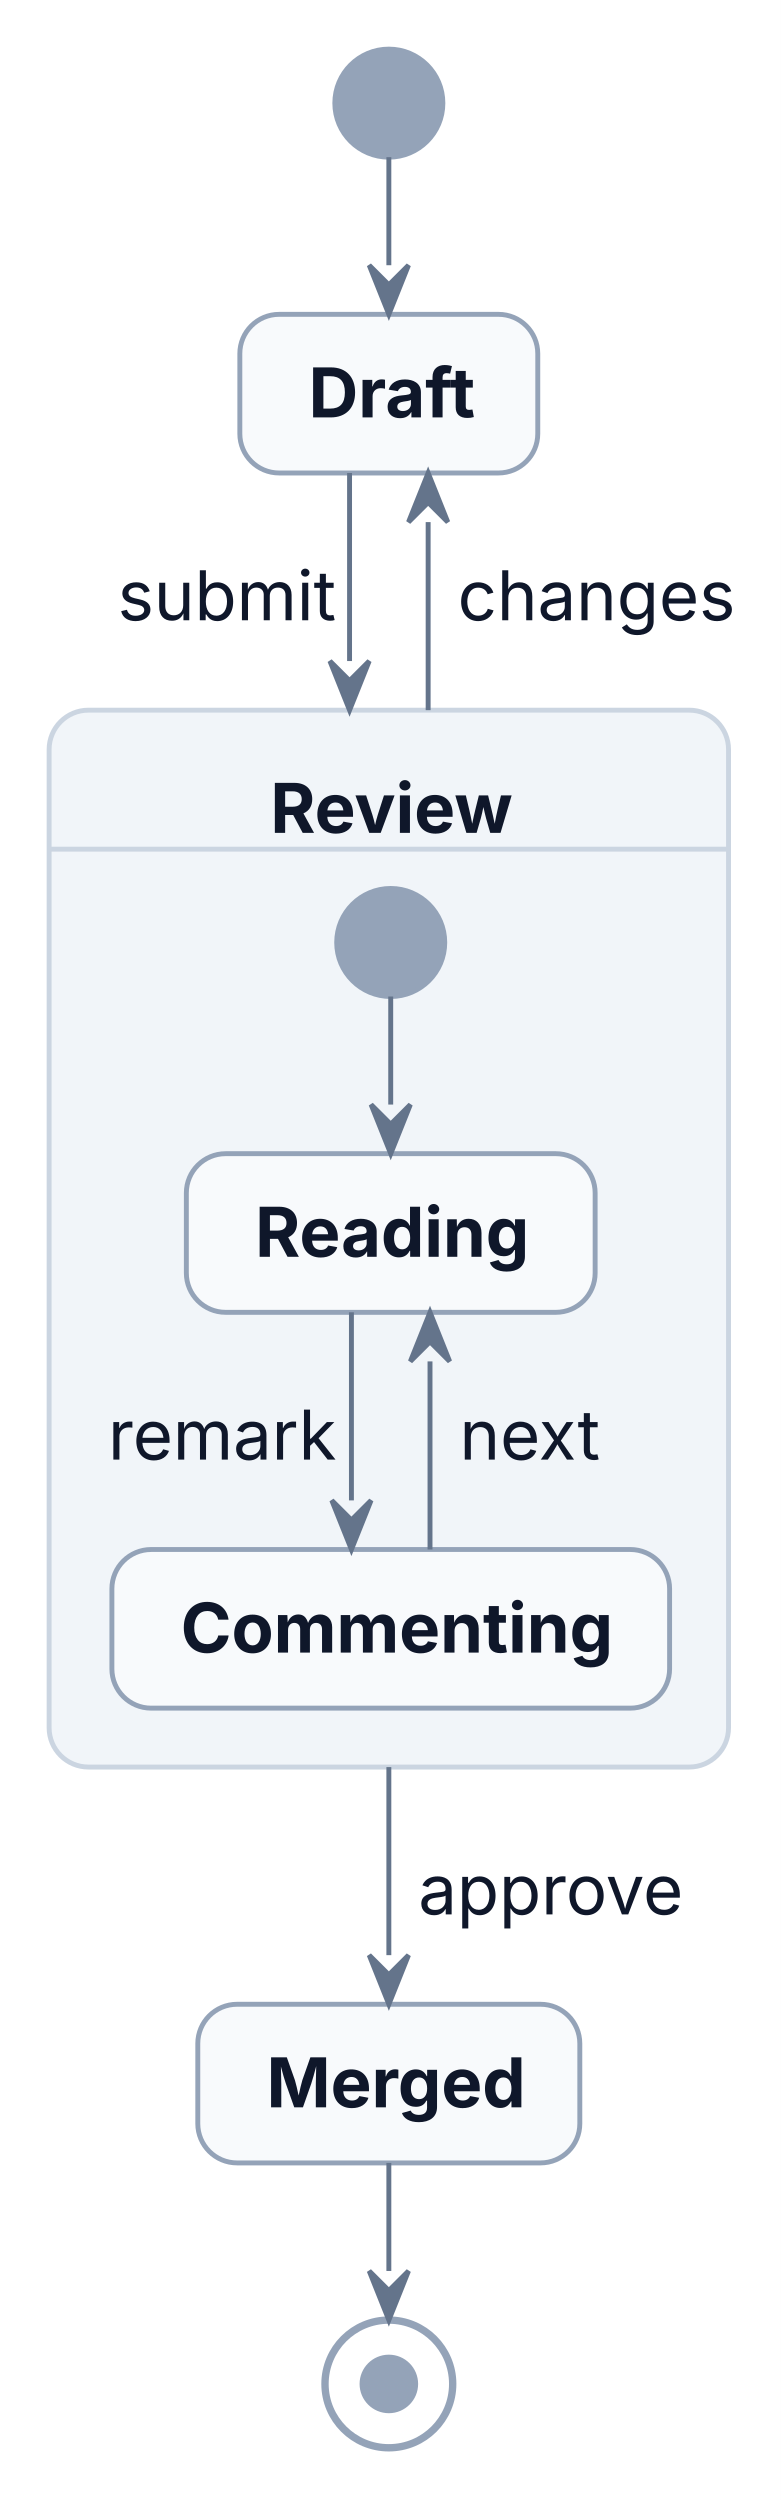
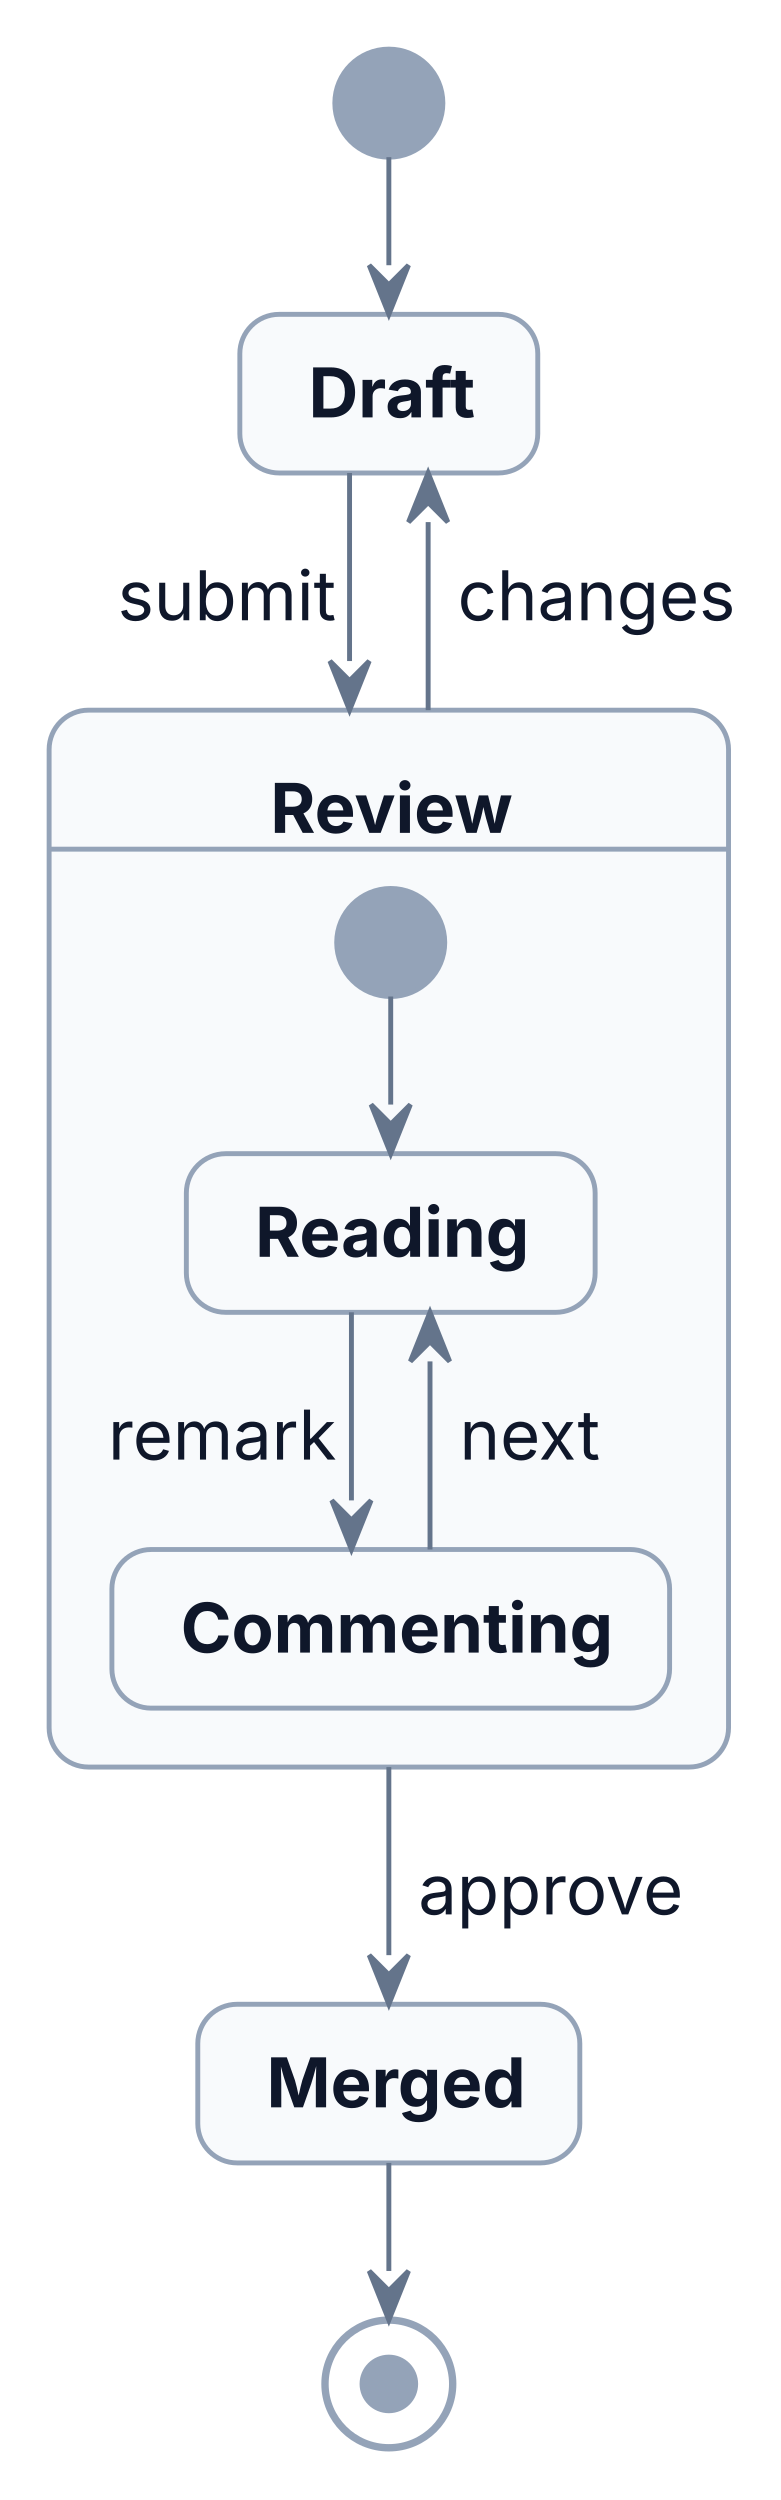
<svg xmlns="http://www.w3.org/2000/svg" width="159" height="509" viewBox="0 0 159 509">
  <rect x="0" y="0" width="159" height="509" fill="#FFFFFF" />
  <g transform="translate(10,10)">
    <g>
      <ellipse cx="69.17" cy="11" rx="11" ry="11" fill="#94A3B8" stroke="#94A3B8" stroke-width="1" />
      <rect x="38.83" y="54" width="60.66" height="32.3" rx="8" ry="8" fill="#F8FAFC" stroke="#94A3B8" stroke-width="1" />
-       <rect x="0" y="134.59" width="138.33" height="215.18" rx="8" ry="8" fill="#F1F5F9" stroke="#CBD5E1" stroke-width="1" />
-       <line x1="0" y1="162.89" x2="138.33" y2="162.89" fill="none" stroke="#CBD5E1" stroke-width="1" />
+       <rect x="0" y="134.59" width="138.33" height="215.18" rx="8" ry="8" fill="#F8FAFC" stroke="#94A3B8" stroke-width="1" />
+       <line x1="0" y1="162.89" x2="138.33" y2="162.89" fill="none" stroke="#94A3B8" stroke-width="1" />
      <ellipse cx="69.55" cy="181.89" rx="11" ry="11" fill="#94A3B8" stroke="#94A3B8" stroke-width="1" />
      <rect x="27.94" y="224.89" width="83.23" height="32.3" rx="8" ry="8" fill="#F8FAFC" stroke="#94A3B8" stroke-width="1" />
      <rect x="12.78" y="305.48" width="113.55" height="32.3" rx="8" ry="8" fill="#F8FAFC" stroke="#94A3B8" stroke-width="1" />
      <rect x="30.27" y="398.07" width="77.78" height="32.3" rx="8" ry="8" fill="#F8FAFC" stroke="#94A3B8" stroke-width="1" />
      <ellipse cx="69.17" cy="475.37" rx="13" ry="13" fill="none" stroke="#94A3B8" stroke-width="1.5" />
      <ellipse cx="69.17" cy="475.37" rx="5.46" ry="5.46" fill="#94A3B8" stroke="#94A3B8" stroke-width="1" />
      <polyline points="69.17,22 69.17,44" fill="none" stroke="#64748B" stroke-width="1" />
      <polyline points="61.17,86.3 61.17,124.59" fill="none" stroke="#64748B" stroke-width="1" />
      <polyline points="77.17,134.59 77.17,96.3" fill="none" stroke="#64748B" stroke-width="1" />
      <polyline points="69.17,349.78 69.17,388.07" fill="none" stroke="#64748B" stroke-width="1" />
      <polyline points="69.17,430.37 69.17,452.37" fill="none" stroke="#64748B" stroke-width="1" />
      <polyline points="69.55,192.89 69.55,214.89" fill="none" stroke="#64748B" stroke-width="1" />
      <polyline points="61.55,257.18 61.55,295.48" fill="none" stroke="#64748B" stroke-width="1" />
      <polyline points="77.55,305.48 77.55,267.18" fill="none" stroke="#64748B" stroke-width="1" />
    </g>
    <g>
-       <text font-family="Inter, ui-sans-serif, system-ui, -apple-system, &quot;Segoe UI&quot;, &quot;DejaVu Sans&quot;, &quot;Liberation Sans&quot;, sans-serif, &quot;Noto Color Emoji&quot;, &quot;Apple Color Emoji&quot;, &quot;Segoe UI Emoji&quot;" xml:space="preserve">
+       <text font-family="Inter, ui-sans-serif, system-ui, -apple-system, Segoe UI, DejaVu Sans, Liberation Sans, sans-serif, Noto Color Emoji, Apple Color Emoji, Segoe UI Emoji" xml:space="preserve">
        <tspan x="52.83" y="74.99" font-size="14" fill="#0F172A" font-weight="bold" textLength="32.66" lengthAdjust="spacing">Draft</tspan>
      </text>
-       <text font-family="Inter, ui-sans-serif, system-ui, -apple-system, &quot;Segoe UI&quot;, &quot;DejaVu Sans&quot;, &quot;Liberation Sans&quot;, sans-serif, &quot;Noto Color Emoji&quot;, &quot;Apple Color Emoji&quot;, &quot;Segoe UI Emoji&quot;" xml:space="preserve">
+       <text font-family="Inter, ui-sans-serif, system-ui, -apple-system, Segoe UI, DejaVu Sans, Liberation Sans, sans-serif, Noto Color Emoji, Apple Color Emoji, Segoe UI Emoji" xml:space="preserve">
        <tspan x="45.04" y="159.58" font-size="14" fill="#0F172A" font-weight="bold" textLength="48.24" lengthAdjust="spacing">Review</tspan>
      </text>
-       <text font-family="Inter, ui-sans-serif, system-ui, -apple-system, &quot;Segoe UI&quot;, &quot;DejaVu Sans&quot;, &quot;Liberation Sans&quot;, sans-serif, &quot;Noto Color Emoji&quot;, &quot;Apple Color Emoji&quot;, &quot;Segoe UI Emoji&quot;" xml:space="preserve">
+       <text font-family="Inter, ui-sans-serif, system-ui, -apple-system, Segoe UI, DejaVu Sans, Liberation Sans, sans-serif, Noto Color Emoji, Apple Color Emoji, Segoe UI Emoji" xml:space="preserve">
        <tspan x="41.94" y="245.88" font-size="14" fill="#0F172A" font-weight="bold" textLength="55.23" lengthAdjust="spacing">Reading</tspan>
      </text>
-       <text font-family="Inter, ui-sans-serif, system-ui, -apple-system, &quot;Segoe UI&quot;, &quot;DejaVu Sans&quot;, &quot;Liberation Sans&quot;, sans-serif, &quot;Noto Color Emoji&quot;, &quot;Apple Color Emoji&quot;, &quot;Segoe UI Emoji&quot;" xml:space="preserve">
+       <text font-family="Inter, ui-sans-serif, system-ui, -apple-system, Segoe UI, DejaVu Sans, Liberation Sans, sans-serif, Noto Color Emoji, Apple Color Emoji, Segoe UI Emoji" xml:space="preserve">
        <tspan x="26.78" y="326.47" font-size="14" fill="#0F172A" font-weight="bold" textLength="85.55" lengthAdjust="spacing">Commenting</tspan>
      </text>
-       <text font-family="Inter, ui-sans-serif, system-ui, -apple-system, &quot;Segoe UI&quot;, &quot;DejaVu Sans&quot;, &quot;Liberation Sans&quot;, sans-serif, &quot;Noto Color Emoji&quot;, &quot;Apple Color Emoji&quot;, &quot;Segoe UI Emoji&quot;" xml:space="preserve">
+       <text font-family="Inter, ui-sans-serif, system-ui, -apple-system, Segoe UI, DejaVu Sans, Liberation Sans, sans-serif, Noto Color Emoji, Apple Color Emoji, Segoe UI Emoji" xml:space="preserve">
        <tspan x="12" y="287.18" font-size="14" fill="#0F172A" textLength="43.55" lengthAdjust="spacing">remark</tspan>
      </text>
-       <text font-family="Inter, ui-sans-serif, system-ui, -apple-system, &quot;Segoe UI&quot;, &quot;DejaVu Sans&quot;, &quot;Liberation Sans&quot;, sans-serif, &quot;Noto Color Emoji&quot;, &quot;Apple Color Emoji&quot;, &quot;Segoe UI Emoji&quot;" xml:space="preserve">
+       <text font-family="Inter, ui-sans-serif, system-ui, -apple-system, Segoe UI, DejaVu Sans, Liberation Sans, sans-serif, Noto Color Emoji, Apple Color Emoji, Segoe UI Emoji" xml:space="preserve">
        <tspan x="83.55" y="287.18" font-size="14" fill="#0F172A" textLength="26.46" lengthAdjust="spacing">next</tspan>
      </text>
-       <text font-family="Inter, ui-sans-serif, system-ui, -apple-system, &quot;Segoe UI&quot;, &quot;DejaVu Sans&quot;, &quot;Liberation Sans&quot;, sans-serif, &quot;Noto Color Emoji&quot;, &quot;Apple Color Emoji&quot;, &quot;Segoe UI Emoji&quot;" xml:space="preserve">
+       <text font-family="Inter, ui-sans-serif, system-ui, -apple-system, Segoe UI, DejaVu Sans, Liberation Sans, sans-serif, Noto Color Emoji, Apple Color Emoji, Segoe UI Emoji" xml:space="preserve">
        <tspan x="44.27" y="419.06" font-size="14" fill="#0F172A" font-weight="bold" textLength="49.78" lengthAdjust="spacing">Merged</tspan>
      </text>
-       <text font-family="Inter, ui-sans-serif, system-ui, -apple-system, &quot;Segoe UI&quot;, &quot;DejaVu Sans&quot;, &quot;Liberation Sans&quot;, sans-serif, &quot;Noto Color Emoji&quot;, &quot;Apple Color Emoji&quot;, &quot;Segoe UI Emoji&quot;" xml:space="preserve">
+       <text font-family="Inter, ui-sans-serif, system-ui, -apple-system, Segoe UI, DejaVu Sans, Liberation Sans, sans-serif, Noto Color Emoji, Apple Color Emoji, Segoe UI Emoji" xml:space="preserve">
        <tspan x="13.94" y="116.29" font-size="14" fill="#0F172A" textLength="41.23" lengthAdjust="spacing">submit</tspan>
      </text>
-       <text font-family="Inter, ui-sans-serif, system-ui, -apple-system, &quot;Segoe UI&quot;, &quot;DejaVu Sans&quot;, &quot;Liberation Sans&quot;, sans-serif, &quot;Noto Color Emoji&quot;, &quot;Apple Color Emoji&quot;, &quot;Segoe UI Emoji&quot;" xml:space="preserve">
+       <text font-family="Inter, ui-sans-serif, system-ui, -apple-system, Segoe UI, DejaVu Sans, Liberation Sans, sans-serif, Noto Color Emoji, Apple Color Emoji, Segoe UI Emoji" xml:space="preserve">
        <tspan x="83.17" y="116.29" font-size="14" fill="#0F172A" textLength="52.92" lengthAdjust="spacing">changes</tspan>
      </text>
-       <text font-family="Inter, ui-sans-serif, system-ui, -apple-system, &quot;Segoe UI&quot;, &quot;DejaVu Sans&quot;, &quot;Liberation Sans&quot;, sans-serif, &quot;Noto Color Emoji&quot;, &quot;Apple Color Emoji&quot;, &quot;Segoe UI Emoji&quot;" xml:space="preserve">
+       <text font-family="Inter, ui-sans-serif, system-ui, -apple-system, Segoe UI, DejaVu Sans, Liberation Sans, sans-serif, Noto Color Emoji, Apple Color Emoji, Segoe UI Emoji" xml:space="preserve">
        <tspan x="75.17" y="379.77" font-size="14" fill="#0F172A" textLength="50.58" lengthAdjust="spacing">approve</tspan>
      </text>
      <polygon points="65.17,44 69.17,54 73.17,44 69.17,48" fill="#64748B" stroke="#64748B" stroke-width="1" />
      <polygon points="57.17,124.59 61.17,134.59 65.17,124.59 61.17,128.59" fill="#64748B" stroke="#64748B" stroke-width="1" />
      <polygon points="81.17,96.3 77.17,86.3 73.17,96.3 77.17,92.3" fill="#64748B" stroke="#64748B" stroke-width="1" />
      <polygon points="65.17,388.07 69.17,398.07 73.17,388.07 69.17,392.07" fill="#64748B" stroke="#64748B" stroke-width="1" />
      <polygon points="65.17,452.37 69.17,462.37 73.17,452.37 69.17,456.37" fill="#64748B" stroke="#64748B" stroke-width="1" />
      <polygon points="65.55,214.89 69.55,224.89 73.55,214.89 69.55,218.89" fill="#64748B" stroke="#64748B" stroke-width="1" />
      <polygon points="57.55,295.48 61.55,305.48 65.55,295.48 61.55,299.48" fill="#64748B" stroke="#64748B" stroke-width="1" />
      <polygon points="81.55,267.18 77.55,257.18 73.55,267.18 77.55,263.18" fill="#64748B" stroke="#64748B" stroke-width="1" />
    </g>
  </g>
</svg>
